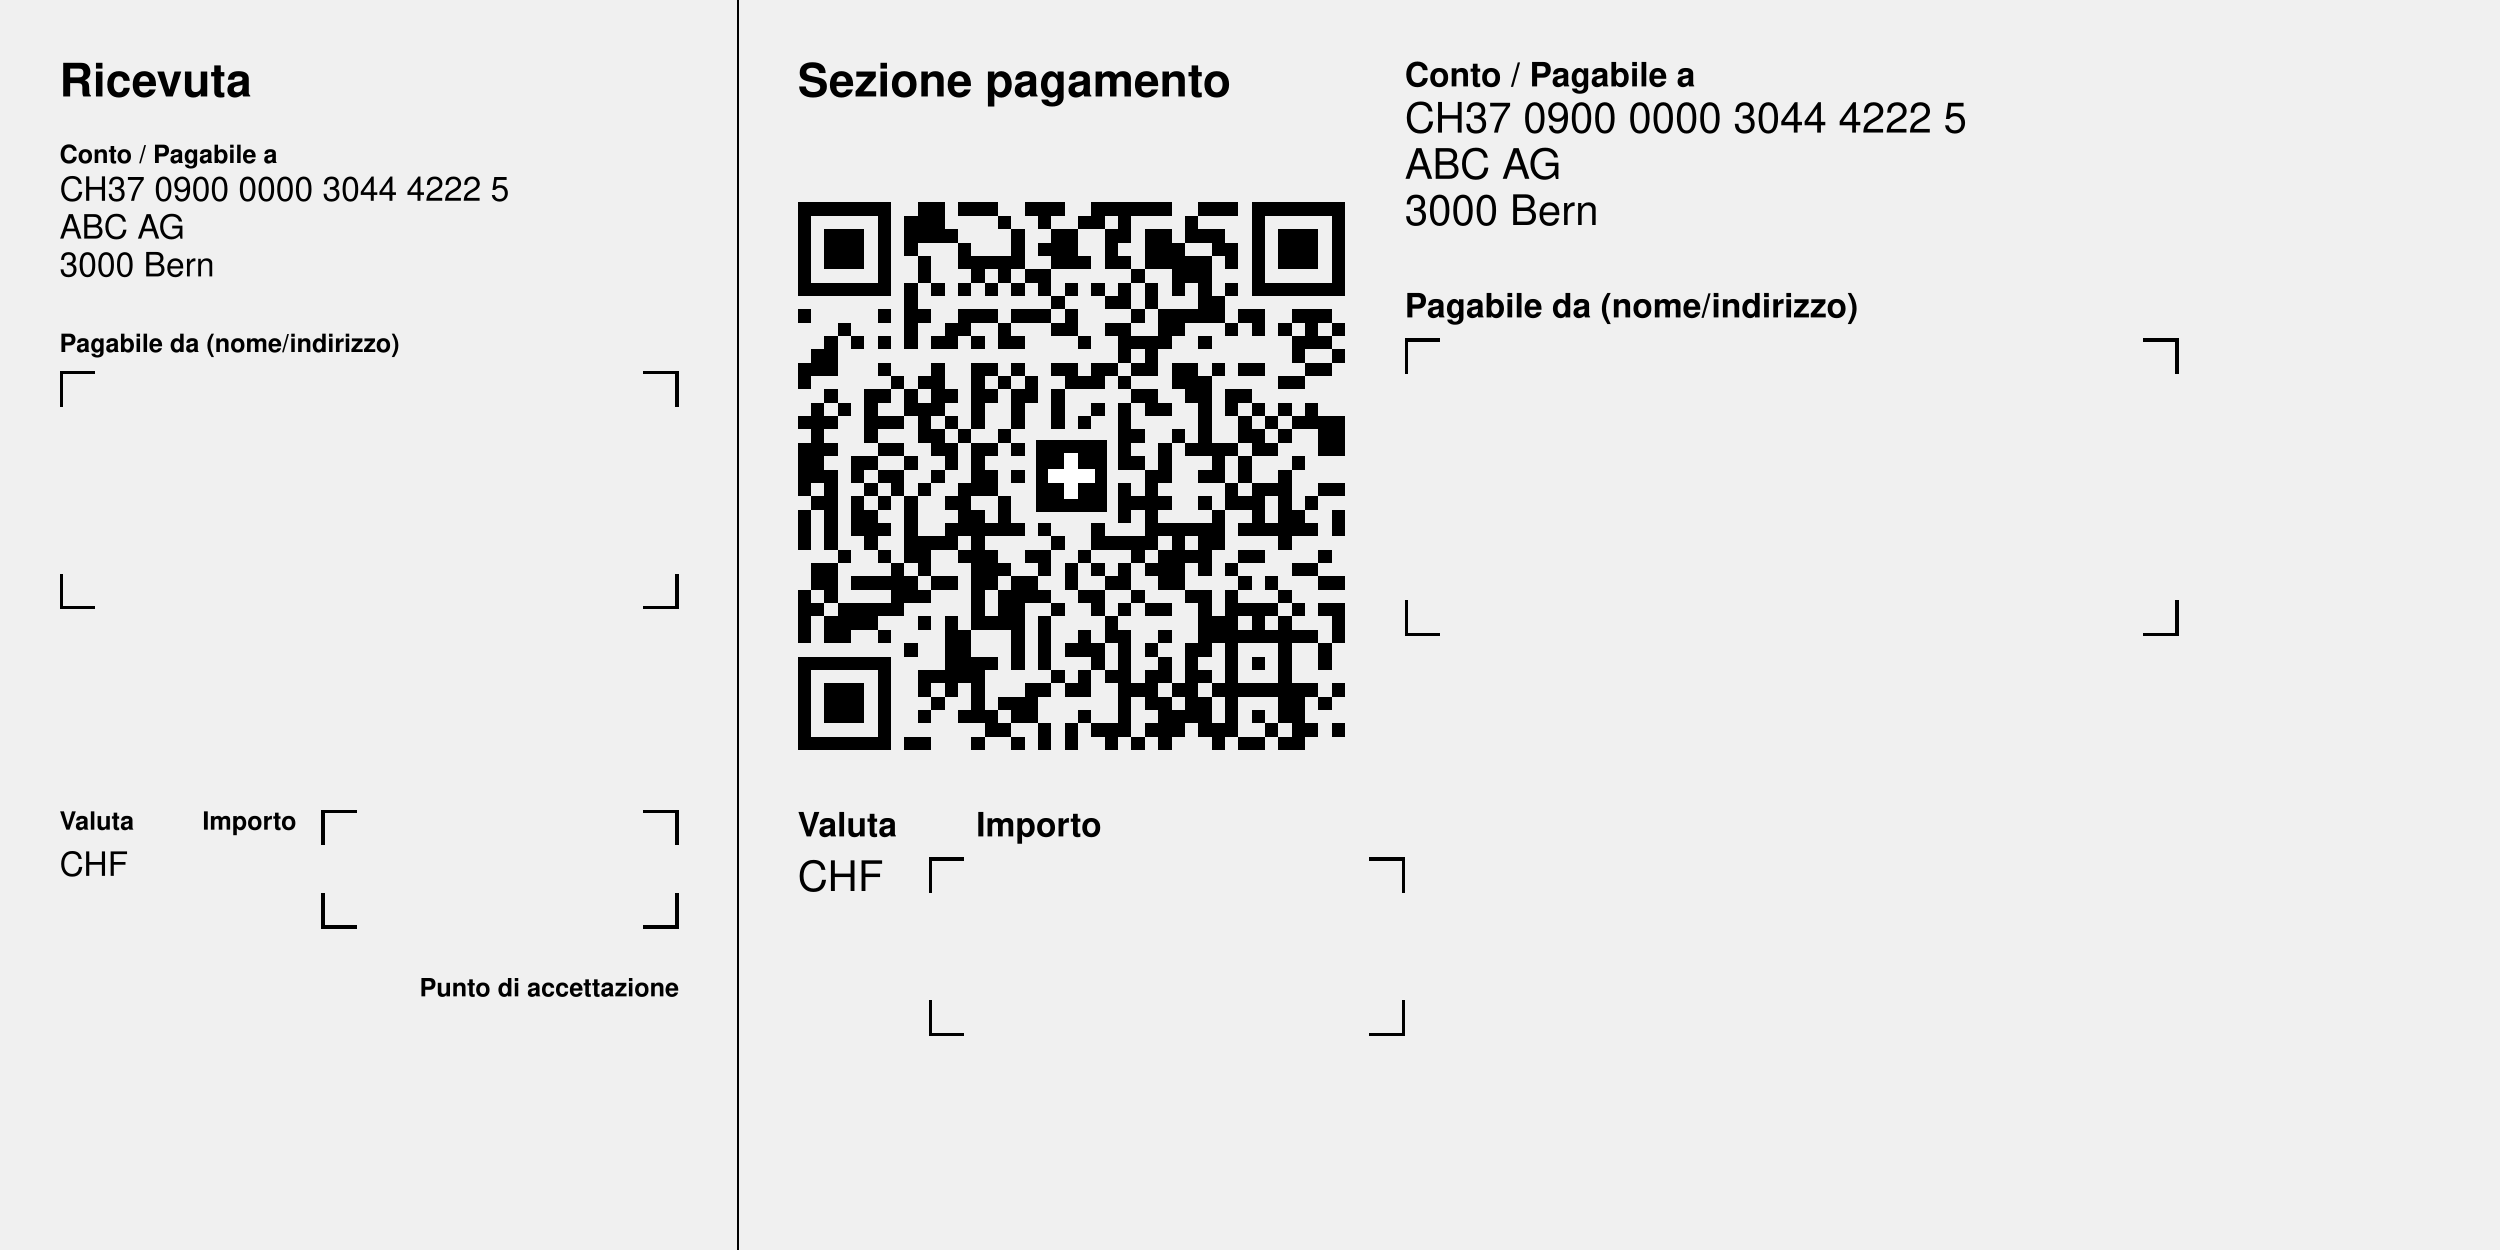
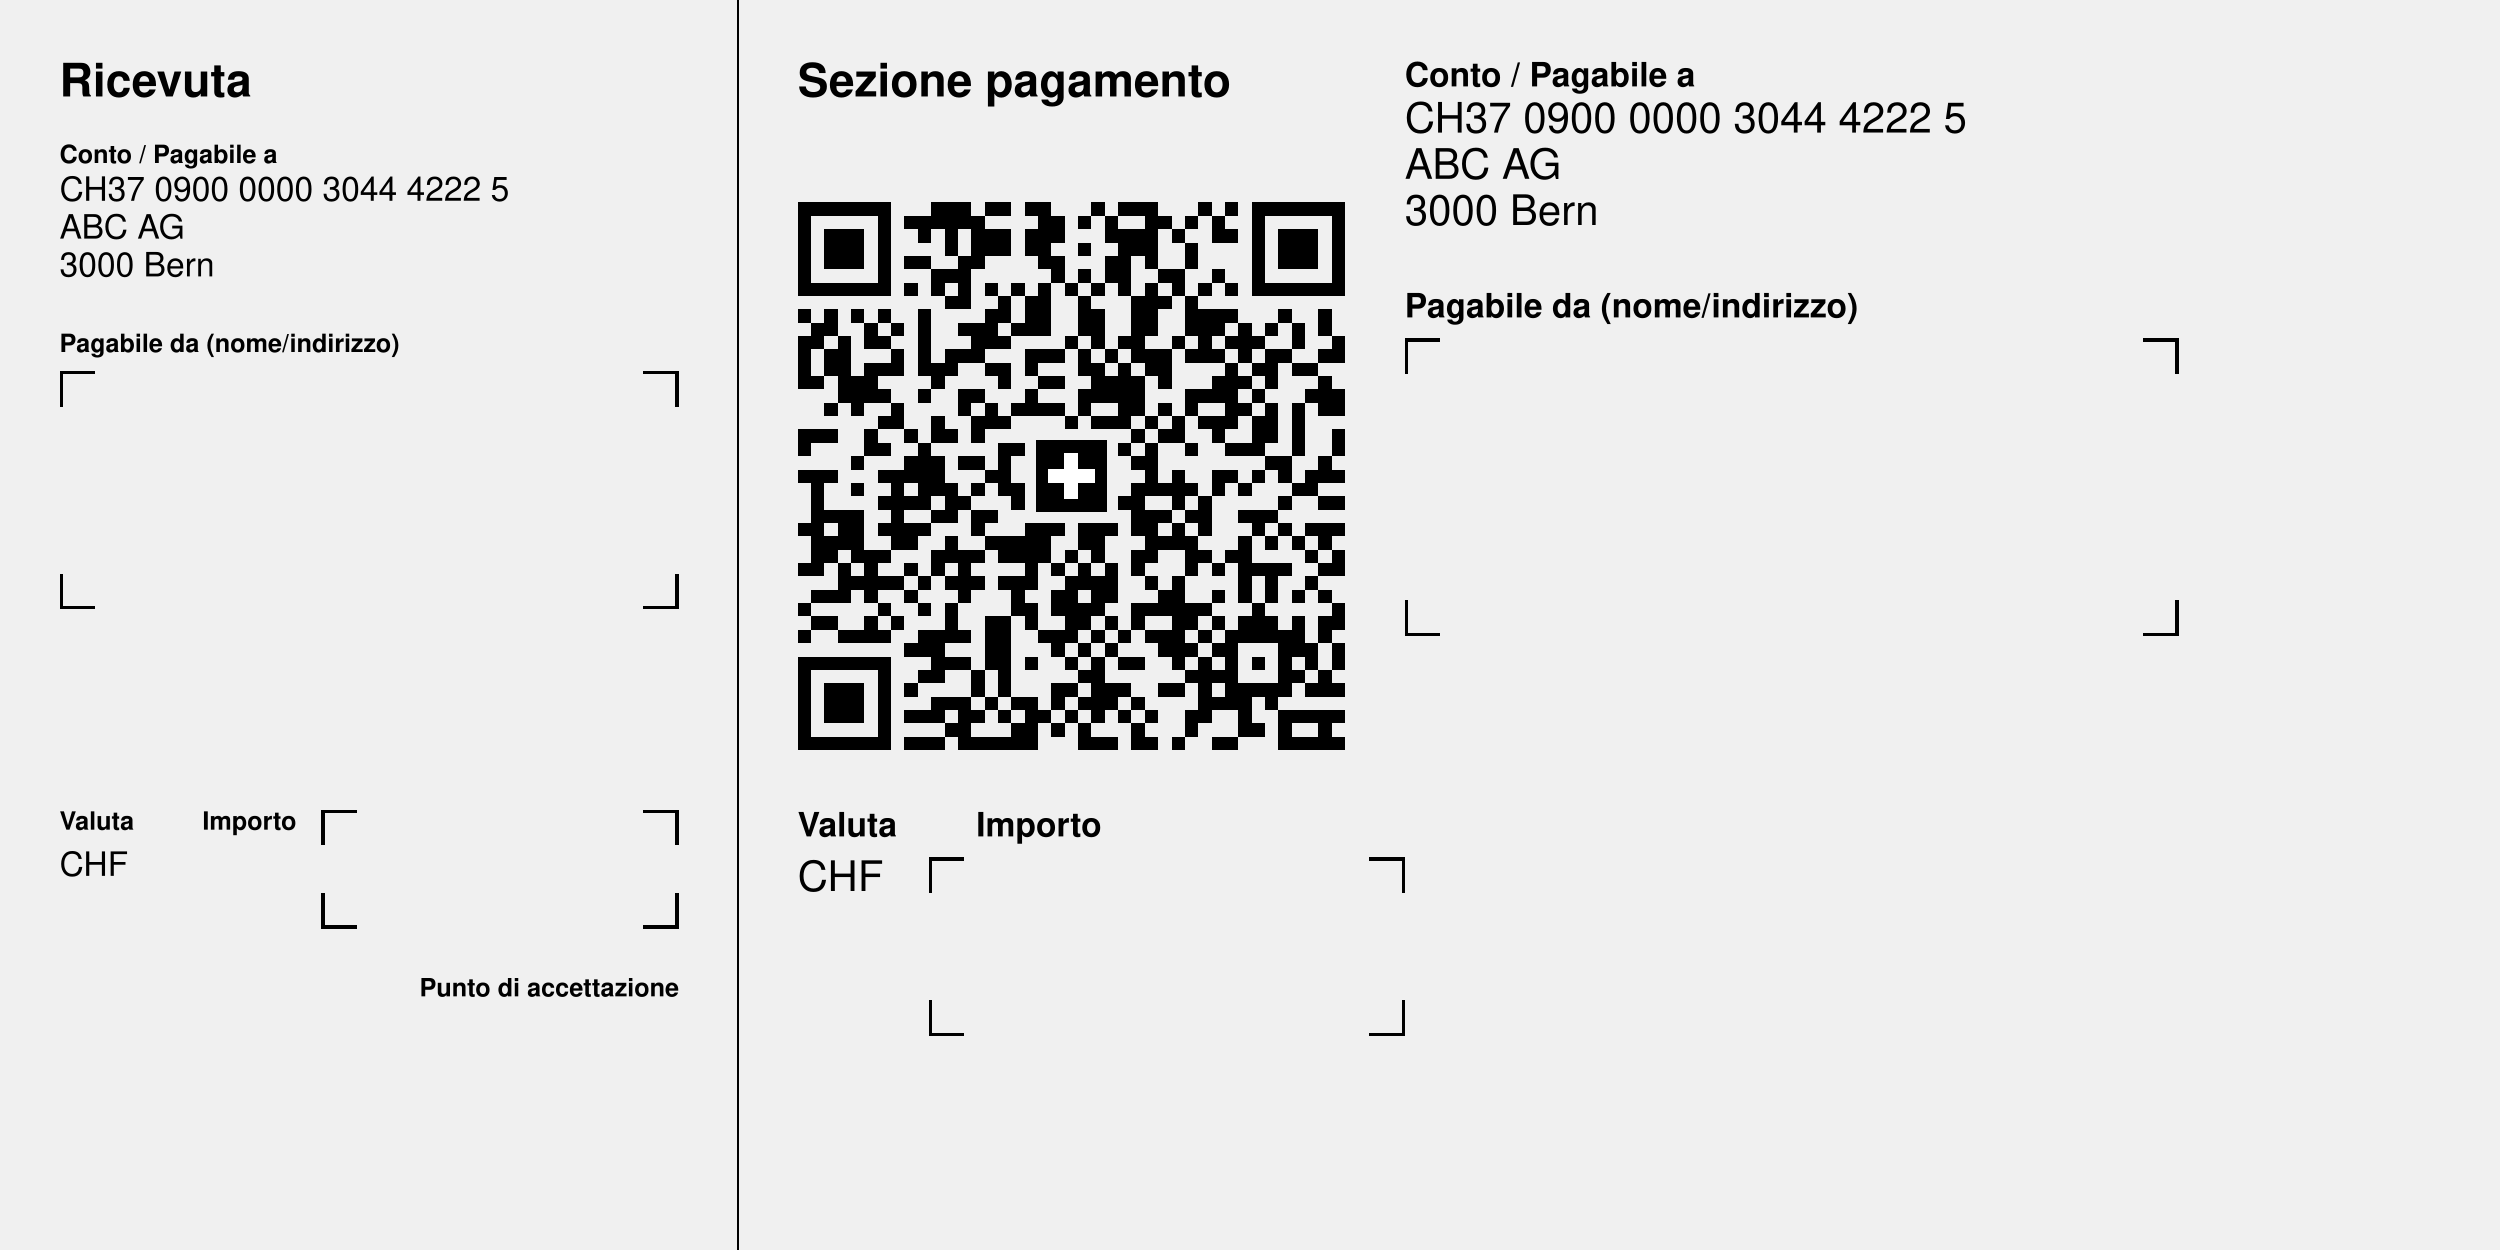
<svg xmlns="http://www.w3.org/2000/svg" width="210mm" height="105mm" version="1.1" viewBox="0 0 595.276 297.638">
  <g font-family="Helvetica,Arial,&quot;Liberation Sans&quot;" transform="translate(0 297.638)">
    <g transform="translate(189.921 -0)">
      <text x="0" y="-274.665" font-size="11" font-weight="bold">Sezione pagamento</text>
    </g>
    <g transform="translate(189.921 -119.055) scale(3.18)">
-       <path fill="#000000" shape-rendering="crispEdges" d="M0,-41h7v1h-7zm9,0h2v3h-2zm3,0h3v1h-3zm5,0h3v1h-3zm5,0h6v1h-6zm8,0h3v1h-3z m4,0h7v1h-7zm-34,1h1v6h-1zm6,0h1v6h-1zm2,0h1v3h-1zm7,0h1v1h-1zm3,0h1v1h-1z m3,0h2v1h-2zm3,0h1v2h-1zm5,0h1v2h-1zm5,0h1v6h-1zm6,0h1v6h-1zm-38,1h3v3h-3z m9,0h1v1h-1zm5,0h1v3h-1zm3,0h2v3h-2zm4,0h1v3h-1zm3,0h2v3h-2zm4,0h2v1h-2z m6,0h3v3h-3zm-24,1h1v2h-1zm6,0h1v1h-1zm10,0h1v4h-1zm3,0h2v1h-2zm-22,1h1v2h-1z m4,0h3v1h-3zm8,0h1v1h-1zm3,0h1v1h-1zm5,0h2v2h-2zm3,0h1v1h-1zm-19,1h1v1h-1z m2,0h1v1h-1zm2,0h2v1h-2zm8,0h1v1h-1zm-24,1h5v1h-5zm7,0h1v5h-1zm2,0h1v1h-1z m2,0h1v1h-1zm2,0h1v1h-1zm2,0h1v1h-1zm2,0h1v1h-1zm2,0h1v1h-1zm2,0h1v1h-1z m2,0h1v2h-1zm2,0h1v2h-1zm4,0h1v3h-1zm2,0h1v1h-1zm3,0h5v1h-5zm-16,1h1v1h-1z m4,0h1v1h-1zm8,0h1v2h-1zm-31,1h1v1h-1zm6,0h1v1h-1zm3,0h1v1h-1zm3,0h3v1h-3z m4,0h3v1h-3zm4,0h1v2h-1zm5,0h1v1h-1zm2,0h2v2h-2zm2,0h1v1h-1zm4,0h2v1h-2z m4,0h3v1h-3zm-34,1h1v1h-1zm8,0h2v1h-2zm4,0h1v2h-1zm4,0h1v1h-1zm4,0h2v1h-2z m9,0h1v1h-1zm2,0h1v1h-1zm2,0h1v1h-1zm2,0h1v2h-1zm2,0h1v1h-1zm-38,1h1v3h-1z m2,0h1v1h-1zm2,0h1v1h-1zm4,0h2v1h-2zm3,0h1v1h-1zm3,0h1v1h-1zm5,0h1v1h-1z m3,0h4v1h-4zm6,0h1v1h-1zm7,0h1v2h-1zm2,0h1v1h-1zm-38,1h1v2h-1zm23,0h1v1h-1z m2,0h1v2h-1zm14,0h1v1h-1zm-40,1h1v2h-1zm6,0h1v1h-1zm4,0h1v4h-1zm3,0h1v5h-1z m1,0h1v1h-1zm2,0h1v1h-1zm3,0h2v1h-2zm3,0h2v1h-2zm3,0h1v1h-1zm3,0h2v2h-2z m3,0h1v1h-1zm2,0h2v1h-2zm5,0h2v1h-2zm-31,1h1v1h-1zm2,0h1v1h-1zm6,0h1v1h-1z m2,0h1v2h-1zm3,0h3v1h-3zm4,0h1v1h-1zm6,0h1v6h-1zm6,0h2v1h-2zm-34,1h1v1h-1z m3,-0h1v4h-1zm1,0h1v1h-1zm2,0h1v2h-1zm3,0h1v1h-1zm3,0h1v1h-1zm2,0h1v3h-1z m3,0h1v3h-1zm6,0h2v1h-2zm4,0h1v1h-1zm3,0h2v1h-2zm-31,1h1v6h-1zm2,0h1v1h-1z m6,-0h1v3h-1zm13,0h1v1h-1zm2,0h1v5h-1zm2,0h2v1h-2zm6,0h1v1h-1zm2,0h1v1h-1z m2,0h1v1h-1zm2,0h1v2h-1zm-38,1h1v1h-1zm2,0h1v1h-1zm4,0h2v1h-2zm5,0h1v1h-1z m10,0h1v1h-1zm12,-0h1v2h-1zm2,0h1v1h-1zm2,0h1v1h-1zm2,0h2v3h-2zm-29,1h1v2h-1z m2,-0h1v1h-1zm3,0h1v1h-1zm10,0h1v1h-1zm3,0h1v1h-1zm6,0h1v2h-1zm2,-0h1v1h-1z m-36,1h1v4h-1zm2,0h1v1h-1zm4,0h2v1h-2zm5,0h1v2h-1zm2,-0h1v4h-1zm1,0h1v1h-1z m2,0h1v1h-1zm11,-0h1v3h-1zm2,0h1v1h-1zm2,-0h1v3h-1zm1,0h1v1h-1zm3,0h1v1h-1z m-31,1h2v1h-2zm4,0h1v1h-1zm17,0h1v1h-1zm8,-0h1v2h-1zm4,0h1v1h-1zm-35,1h1v6h-1z m2,-0h1v1h-1zm2,0h2v1h-2zm4,0h1v1h-1zm4,0h1v2h-1zm2,0h1v1h-1zm10,0h1v6h-1z m4,-0h1v1h-1zm6,0h1v6h-1zm-31,1h1v1h-1zm2,0h1v1h-1zm2,0h1v1h-1zm3,0h1v4h-1z m12,0h1v3h-1zm8,0h1v2h-1zm2,0h1v4h-1zm1,0h1v1h-1zm4,0h2v1h-2zm-38,1h1v1h-1z m3,0h1v3h-1zm2,0h1v1h-1zm2,0h1v5h-1zm3,0h1v1h-1zm4,0h1v3h-1zm10,0h1v1h-1z m2,0h1v1h-1zm3,0h1v1h-1zm3,0h1v1h-1zm5,0h1v1h-1zm-38,1h1v3h-1zm5,0h1v3h-1z m8,0h1v9h-1zm18,0h1v3h-1zm6,0h1v2h-1zm3,0h1v2h-1zm-34,1h1v1h-1zm5,0h1v2h-1z m3,0h1v1h-1zm2,0h1v1h-1zm2,0h1v1h-1zm4,0h1v2h-1zm5,0h4v1h-4zm6,0h1v1h-1z m2,0h1v1h-1zm3,0h1v1h-1zm-29,1h1v3h-1zm1,0h1v1h-1zm9,0h1v1h-1zm4,0h3v1h-3z m5,0h1v4h-1zm2,0h1v3h-1zm-27,1h1v1h-1zm3,0h1v1h-1zm6,0h1v1h-1zm2,0h1v3h-1z m3,0h2v1h-2zm4,0h1v1h-1zm4,0h1v1h-1zm2,0h1v3h-1zm2,0h1v1h-1zm4,0h2v1h-2z m6,0h1v1h-1zm-38,1h2v2h-2zm6,0h1v4h-1zm8,0h1v1h-1zm3,0h1v1h-1zm2,0h1v2h-1z m2,0h1v1h-1zm2,0h1v2h-1zm2,0h1v1h-1zm6,0h1v1h-1zm5,0h2v1h-2zm-33,1h3v1h-3z m4,0h1v2h-1zm2,0h2v1h-2zm6,0h1v7h-1zm1,0h1v2h-1zm6,0h1v1h-1zm10,0h1v1h-1z m2,0h1v1h-1zm4,0h2v1h-2zm-39,1h1v4h-1zm2,0h1v1h-1zm7,0h1v1h-1zm6,0h1v3h-1z m3,0h1v1h-1zm3,0h2v1h-2zm4,0h1v1h-1zm4,0h2v1h-2zm3,0h1v11h-1zm4,0h1v1h-1z m-35,1h1v1h-1zm2,0h3v2h-3zm3,0h1v1h-1zm13,0h1v1h-1zm3,0h1v1h-1zm2,0h1v1h-1z m2,0h2v1h-2zm4,0h1v4h-1zm3,-0h3v1h-3zm4,0h1v1h-1zm2,0h2v1h-2zm-37,1h1v2h-1z m7,0h1v1h-1zm2,0h1v6h-1zm3,-0h1v1h-1zm4,0h1v4h-1zm5,-0h1v2h-1zm8,0h1v2h-1z m3,0h1v2h-1zm2,0h1v8h-1zm4,0h1v2h-1zm-37,1h1v1h-1zm3,0h1v1h-1zm6,0h1v4h-1z m9,0h1v2h-1zm3,0h1v8h-1zm3,0h1v1h-1zm6,0h1v1h-1zm2,0h1v1h-1zm2,0h2v1h-2z m-29,1h1v1h-1zm12,0h1v1h-1zm2,0h1v2h-1zm4,0h1v1h-1zm3,0h1v6h-1zm10,0h1v2h-1z m-39,1h7v1h-7zm13,0h1v5h-1zm1,0h1v1h-1zm13,0h1v2h-1zm7,0h1v1h-1zm-34,1h1v6h-1z m6,0h1v6h-1zm3,-0h2v1h-2zm10,0h1v1h-1zm2,0h1v2h-1zm2,-0h1v1h-1zm3,0h1v3h-1z m4,-0h1v1h-1zm-28,1h3v3h-3zm7,-0h1v1h-1zm8,0h1v3h-1zm1,-0h1v1h-1zm2,0h1v1h-1z m5,0h1v1h-1zm3,0h1v1h-1zm3,0h1v1h-1zm2,0h3v1h-3zm4,0h1v5h-1zm1,0h1v1h-1z m2,0h1v1h-1zm-30,1h1v1h-1zm5,0h2v1h-2zm12,0h1v4h-1zm3,0h1v3h-1zm9,0h1v1h-1z m-30,1h1v1h-1zm3,0h1v1h-1zm2,0h1v2h-1zm2,0h1v1h-1zm5,0h1v1h-1zm7,0h1v2h-1z m6,0h1v1h-1zm-19,1h1v1h-1zm3,0h1v2h-1zm2,0h1v2h-1zm2,0h2v1h-2zm4,0h1v1h-1z m5,0h1v2h-1zm4,0h1v1h-1zm3,0h1v1h-1zm2,0h1v1h-1zm-39,1h5v1h-5zm7,0h2v1h-2z m5,0h1v1h-1zm3,0h1v1h-1zm7,0h1v1h-1zm2,0h1v1h-1zm8,0h2v1h-2zm3,0h1v1h-1z" />
+       <path fill="#000000" shape-rendering="crispEdges" d="M0,-41h7v1h-7zm10,0h3v2h-3zm4,0h2v1h-2zm3,0h2v1h-2zm5,0h1v1h-1zm2,0h3v1h-3z m6,0h1v1h-1zm2,0h1v1h-1zm2,0h7v1h-7zm-34,1h1v6h-1zm6,0h1v6h-1zm2,0h2v1h-2z m5,0h1v4h-1zm5,0h2v2h-2zm3,0h1v1h-1zm2,0h1v2h-1zm3,0h1v4h-1zm1,0h1v1h-1z m2,0h1v1h-1zm2,0h1v2h-1zm3,0h1v6h-1zm6,0h1v6h-1zm-38,1h3v3h-3zm7,0h1v1h-1z m2,0h1v2h-1zm3,0h2v2h-2zm3,0h1v2h-1zm7,0h1v5h-1zm1,0h1v2h-1zm3,0h1v1h-1z m4,0h1v1h-1zm4,0h3v3h-3zm-18,1h1v2h-1zm3,0h1v1h-1zm8,0h1v2h-1zm-21,1h2v1h-2z m4,0h1v4h-1zm7,0h1v2h-1zm4,0h1v2h-1zm-13,1h2v1h-2zm11,0h1v1h-1zm6,0h2v1h-2z m4,0h1v1h-1zm-30,1h5v1h-5zm7,0h1v1h-1zm2,0h1v1h-1zm4,0h1v1h-1zm2,0h1v1h-1z m2,0h1v4h-1zm2,0h1v1h-1zm2,0h1v1h-1zm4,0h1v4h-1zm2,0h1v1h-1zm2,0h1v1h-1z m2,0h1v1h-1zm3,0h5v1h-5zm-24,1h1v1h-1zm4,0h1v2h-1zm2,0h1v3h-1zm4,0h1v3h-1z m4,0h1v5h-1zm2,0h1v1h-1zm2,0h1v3h-1zm-29,1h1v1h-1zm2,0h1v2h-1zm2,0h1v1h-1z m2,0h1v1h-1zm3,0h1v5h-1zm5,0h1v3h-1zm8,0h1v3h-1zm8,0h2v2h-2zm2,0h1v1h-1z m4,0h1v1h-1zm3,0h1v2h-1zm-38,1h1v2h-1zm4,0h1v2h-1zm2,0h1v1h-1zm5,0h2v1h-2z m4,0h1v1h-1zm17,0h1v3h-1zm2,0h1v1h-1zm2,0h1v2h-1zm-37,1h1v4h-1zm3,0h1v5h-1z m3,0h1v1h-1zm7,0h1v2h-1zm2,0h1v1h-1zm5,0h1v1h-1zm4,0h1v1h-1zm4,0h1v1h-1z m2,0h1v2h-1zm2,0h1v1h-1zm2,0h1v1h-1zm6,0h1v2h-1zm-38,1h1v2h-1zm5,0h1v2h-1z m4,0h2v1h-2zm6,0h3v1h-3zm4,0h1v2h-1zm2,0h1v1h-1zm3,0h2v2h-2zm3,0h1v1h-1z m2,0h1v1h-1zm4,0h1v3h-1zm1,0h1v1h-1zm3,0h1v1h-1zm-34,1h1v3h-1zm1,0h1v1h-1z m4,0h2v1h-2zm4,0h2v1h-2zm3,0h1v1h-1zm5,0h1v3h-1zm2,0h1v5h-1zm8,0h1v5h-1z m2,0h1v1h-1zm3,0h2v1h-2zm-36,1h1v1h-1zm3,0h1v3h-1zm6,0h1v1h-1zm5,0h1v1h-1z m3,0h2v1h-2zm5,0h1v2h-1zm2,0h1v3h-1zm2,0h1v1h-1zm4,0h1v2h-1zm2,0h1v1h-1z m6,0h1v3h-1zm-33,1h1v1h-1zm3,0h1v1h-1zm3,0h2v1h-2zm5,0h1v2h-1zm4,0h1v2h-1z m8,0h2v1h-2zm5,0h1v1h-1zm4,0h1v1h-1zm2,0h1v2h-1zm-38,1h1v1h-1zm5,0h1v2h-1z m5,0h1v1h-1zm2,0h1v2h-1zm2,0h1v1h-1zm2,0h2v1h-2zm9,0h1v1h-1zm2,0h1v1h-1z m4,0h1v1h-1zm2,-0h1v3h-1zm2,0h1v4h-1zm-31,1h1v1h-1zm4,-0h1v2h-1zm3,0h1v2h-1z m2,0h1v1h-1zm5,0h1v1h-1zm2,0h2v1h-2zm4,0h1v1h-1zm2,-0h1v2h-1zm2,0h2v1h-2z m4,0h1v3h-1zm-34,1h3v1h-3zm5,0h1v2h-1zm3,-0h1v1h-1zm3,0h1v1h-1zm14,0h1v1h-1z m2,0h1v1h-1zm4,0h1v1h-1zm9,0h1v2h-1zm-40,1h1v1h-1zm6,0h1v1h-1zm3,-0h1v5h-1z m6,0h1v4h-1zm1,0h1v1h-1zm8,0h1v1h-1zm2,-0h1v4h-1zm3,0h1v1h-1zm3,0h2v1h-2z m-28,1h1v1h-1zm4,-0h1v2h-1zm2,0h1v3h-1zm2,0h2v1h-2zm13,0h1v1h-1zm10,0h2v1h-2z m4,-0h1v2h-1zm-39,1h3v1h-3zm6,0h2v1h-2zm8,0h1v1h-1zm14,0h1v3h-1zm3,0h2v1h-2z m3,0h1v1h-1zm2,0h1v1h-1zm2,0h1v2h-1zm2,0h1v1h-1zm-39,1h1v7h-1zm3,-0h1v1h-1z m3,0h1v5h-1zm4,0h1v3h-1zm2,0h1v1h-1zm3,0h1v2h-1zm9,0h1v4h-1zm2,0h1v1h-1z m2,0h1v1h-1zm2,0h1v1h-1zm2,0h1v1h-1zm4,0h1v1h-1zm-31,1h1v1h-1zm2,0h1v1h-1z m4,0h1v1h-1zm12,0h1v1h-1zm6,0h1v3h-1zm6,0h1v1h-1zm3,0h2v1h-2zm-37,1h3v1h-3z m8,0h1v1h-1zm3,0h2v1h-2zm13,0h1v4h-1zm1,0h1v1h-1zm2,0h1v1h-1zm4,0h3v1h-3z m-33,1h1v1h-1zm3,0h2v2h-2zm3,0h1v1h-1zm2,0h2v1h-2zm5,0h1v1h-1zm4,0h2v3h-2z m2,0h1v1h-1zm2,0h2v2h-2zm2,0h1v1h-1zm5,0h1v2h-1zm6,0h1v1h-1zm2,0h1v1h-1z m2,0h3v1h-3zm-36,1h1v2h-1zm6,0h1v1h-1zm3,0h1v2h-1zm3,0h3v1h-3zm13,0h1v1h-1z m2,0h1v3h-1zm4,0h1v5h-1zm2,0h1v1h-1zm2,0h1v1h-1zm2,0h1v1h-1zm-35,1h3v1h-3z m6,0h1v2h-1zm2,0h1v4h-1zm1,0h1v1h-1zm2,0h2v1h-2zm5,0h1v1h-1zm2,0h1v1h-1z m3,0h1v2h-1zm5,0h1v1h-1zm2,0h1v1h-1zm6,0h1v1h-1zm2,0h1v2h-1zm-40,1h1v1h-1z m3,0h1v3h-1zm2,0h1v3h-1zm3,0h1v1h-1zm9,0h1v2h-1zm2,0h1v1h-1zm2,0h1v2h-1z m2,0h1v3h-1zm8,0h1v1h-1zm3,0h3v1h-3zm5,0h1v1h-1zm-35,1h1v1h-1zm2,0h2v1h-2z m3,0h1v1h-1zm2,0h1v1h-1zm2,0h1v1h-1zm2,0h2v1h-2zm5,0h1v5h-1zm2,0h1v3h-1z m4,0h1v1h-1zm2,0h1v7h-1zm7,0h1v2h-1zm3,0h1v1h-1zm-37,1h2v1h-2zm7,0h1v1h-1z m8,-0h1v2h-1zm3,0h1v2h-1zm8,0h1v2h-1zm4,0h1v1h-1zm6,0h1v1h-1zm2,0h1v1h-1z m-39,1h1v1h-1zm6,0h1v1h-1zm3,0h1v1h-1zm2,0h1v3h-1zm6,-0h1v2h-1zm4,0h1v2h-1z m4,0h2v1h-2zm4,0h2v1h-2zm5,0h1v3h-1zm6,-0h1v2h-1zm-39,1h2v1h-2zm4,0h1v2h-1z m2,0h1v1h-1zm7,0h2v4h-2zm9,-0h1v1h-1zm2,0h1v1h-1zm4,0h1v1h-1zm2,0h1v1h-1z m2,0h1v2h-1zm2,0h1v2h-1zm2,0h1v3h-1zm2,-0h1v2h-1zm-39,1h1v1h-1zm3,0h2v1h-2z m3,0h1v1h-1zm3,0h2v2h-2zm3,0h1v1h-1zm6,0h2v1h-2zm4,0h1v1h-1zm2,0h1v1h-1z m2,0h2v1h-2zm4,0h1v1h-1zm2,0h1v6h-1zm4,-0h1v5h-1zm-28,1h1v1h-1zm11,0h1v1h-1z m2,0h1v1h-1zm2,0h1v1h-1zm4,0h1v1h-1zm2,0h1v1h-1zm2,0h1v1h-1zm7,0h1v2h-1z m2,0h1v2h-1zm-40,1h7v1h-7zm10,0h3v1h-3zm7,0h1v1h-1zm3,0h1v1h-1zm2,0h1v5h-1z m2,0h2v1h-2zm6,0h1v5h-1zm4,0h1v1h-1zm-34,1h1v6h-1zm6,0h1v6h-1zm3,-0h2v1h-2z m4,0h1v2h-1zm2,0h1v2h-1zm6,-0h1v1h-1zm8,0h1v1h-1zm2,0h1v1h-1zm6,0h1v1h-1z m2,0h1v2h-1zm-37,1h3v3h-3zm6,-0h1v1h-1zm11,0h2v1h-2zm4,0h2v1h-2zm4,0h2v1h-2z m6,0h1v4h-1zm1,0h2v1h-2zm4,0h1v1h-1zm2,0h1v1h-1zm-30,1h3v1h-3zm4,0h1v1h-1z m2,0h2v1h-2zm3,0h1v1h-1zm2,0h1v1h-1zm2,0h1v1h-1zm2,0h1v1h-1zm6,0h1v1h-1z m4,0h1v1h-1zm-27,1h3v1h-3zm4,0h1v3h-1zm1,0h1v1h-1zm2,0h1v1h-1zm2,0h1v3h-1z m1,0h1v1h-1zm2,0h1v1h-1zm4,0h1v1h-1zm2,0h1v1h-1zm3,0h1v2h-1zm7,0h5v1h-5z m-25,1h1v1h-1zm5,0h1v2h-1zm3,0h1v1h-1zm2,0h1v2h-1zm4,0h1v2h-1zm9,0h1v1h-1z m2,0h1v2h-1zm3,0h1v2h-1zm-38,1h5v1h-5zm7,0h3v1h-3zm5,0h3v1h-3zm9,0h2v1h-2z m4,0h1v1h-1zm2,0h1v1h-1zm3,0h2v1h-2zm6,0h2v1h-2zm3,0h1v1h-1z" />
    </g>
    <g transform="translate(189.921 -119.055)">
      <path fill="#000000" shape-rendering="crispEdges" d="M56.693,-73.701h17.008v17.008h-17.008z" />
      <path fill="#ffffff" shape-rendering="crispEdges" d="M63.543,-70.709h3.307v11.024h-3.307zm-3.858,3.858h11.024v3.307h-11.024z" />
    </g>
    <g transform="translate(189.921 -0)">
      <text x="0" y="-98.482" font-size="8" font-weight="bold">Valuta</text>
      <text x="0" y="-85.482" font-size="10">CHF</text>
      <text x="42.52" y="-98.482" font-size="8" font-weight="bold">Importo</text>
      <path stroke="#000000" stroke-width="0.75" shape-rendering="crispEdges" fill="none" d="M31.556,-59.466l0,8.129l8.129,0m96.378,0l8.129,0l0,-8.129m0,-25.512l0,-8.129l-8.129,0m-96.378,0l-8.129,0l0,8.129" />
    </g>
    <g transform="translate(334.488 -0)">
      <text x="0" y="-277.065" font-size="8" font-weight="bold">Conto / Pagabile a</text>
      <text x="0" y="-266.065" font-size="10">CH37 0900 0000 3044 4222 5</text>
      <text x="0" y="-255.065" font-size="10">ABC AG</text>
      <text x="0" y="-244.065" font-size="10">3000 Bern</text>
      <text x="0" y="-222.065" font-size="8" font-weight="bold">Pagabile da (nome/indirizzo)</text>
      <path stroke="#000000" stroke-width="0.75" shape-rendering="crispEdges" fill="none" d="M0.375,-154.702l0,8.129l8.129,0m167.244,0l8.129,0l0,-8.129m0,-53.858l0,-8.129l-8.129,0m-167.244,0l-8.129,0l0,8.129" />
    </g>
    <g transform="translate(14.173 -0)">
      <text x="0" y="-274.665" font-size="11" font-weight="bold">Ricevuta</text>
      <text x="0" y="-258.822" font-size="6" font-weight="bold">Conto / Pagabile a</text>
      <text x="0" y="-249.822" font-size="8">CH37 0900 0000 3044 4222 5</text>
      <text x="0" y="-240.822" font-size="8">ABC AG</text>
      <text x="0" y="-231.822" font-size="8">3000 Bern</text>
      <text x="0" y="-213.822" font-size="6" font-weight="bold">Pagabile da (nome/indirizzo)</text>
      <path stroke="#000000" stroke-width="0.75" shape-rendering="crispEdges" fill="none" d="M0.375,-161.033l0,8.129l8.129,0m130.394,0l8.129,0l0,-8.129m0,-39.685l0,-8.129l-8.129,0m-130.394,0l-8.129,0l0,8.129" />
      <text x="0" y="-100.082" font-size="6" font-weight="bold">Valuta</text>
      <text x="0" y="-89.082" font-size="8">CHF</text>
      <text x="34.016" y="-100.082" font-size="6" font-weight="bold">Importo</text>
      <path stroke="#000000" stroke-width="0.75" shape-rendering="crispEdges" fill="none" d="M62.737,-85.039l0,8.129l8.129,0m68.031,0l8.129,0l0,-8.129m0,-11.339l0,-8.129l-8.129,0m-68.031,0l-8.129,0l0,8.129" />
      <text x="85.722" y="-60.397" font-size="6" font-weight="bold">Punto di accettazione</text>
    </g>
    <path stroke="#000000" stroke-width="0.5" shape-rendering="crispEdges" fill="none" d="M175.748,-0l0,-297.638" />
  </g>
</svg>
